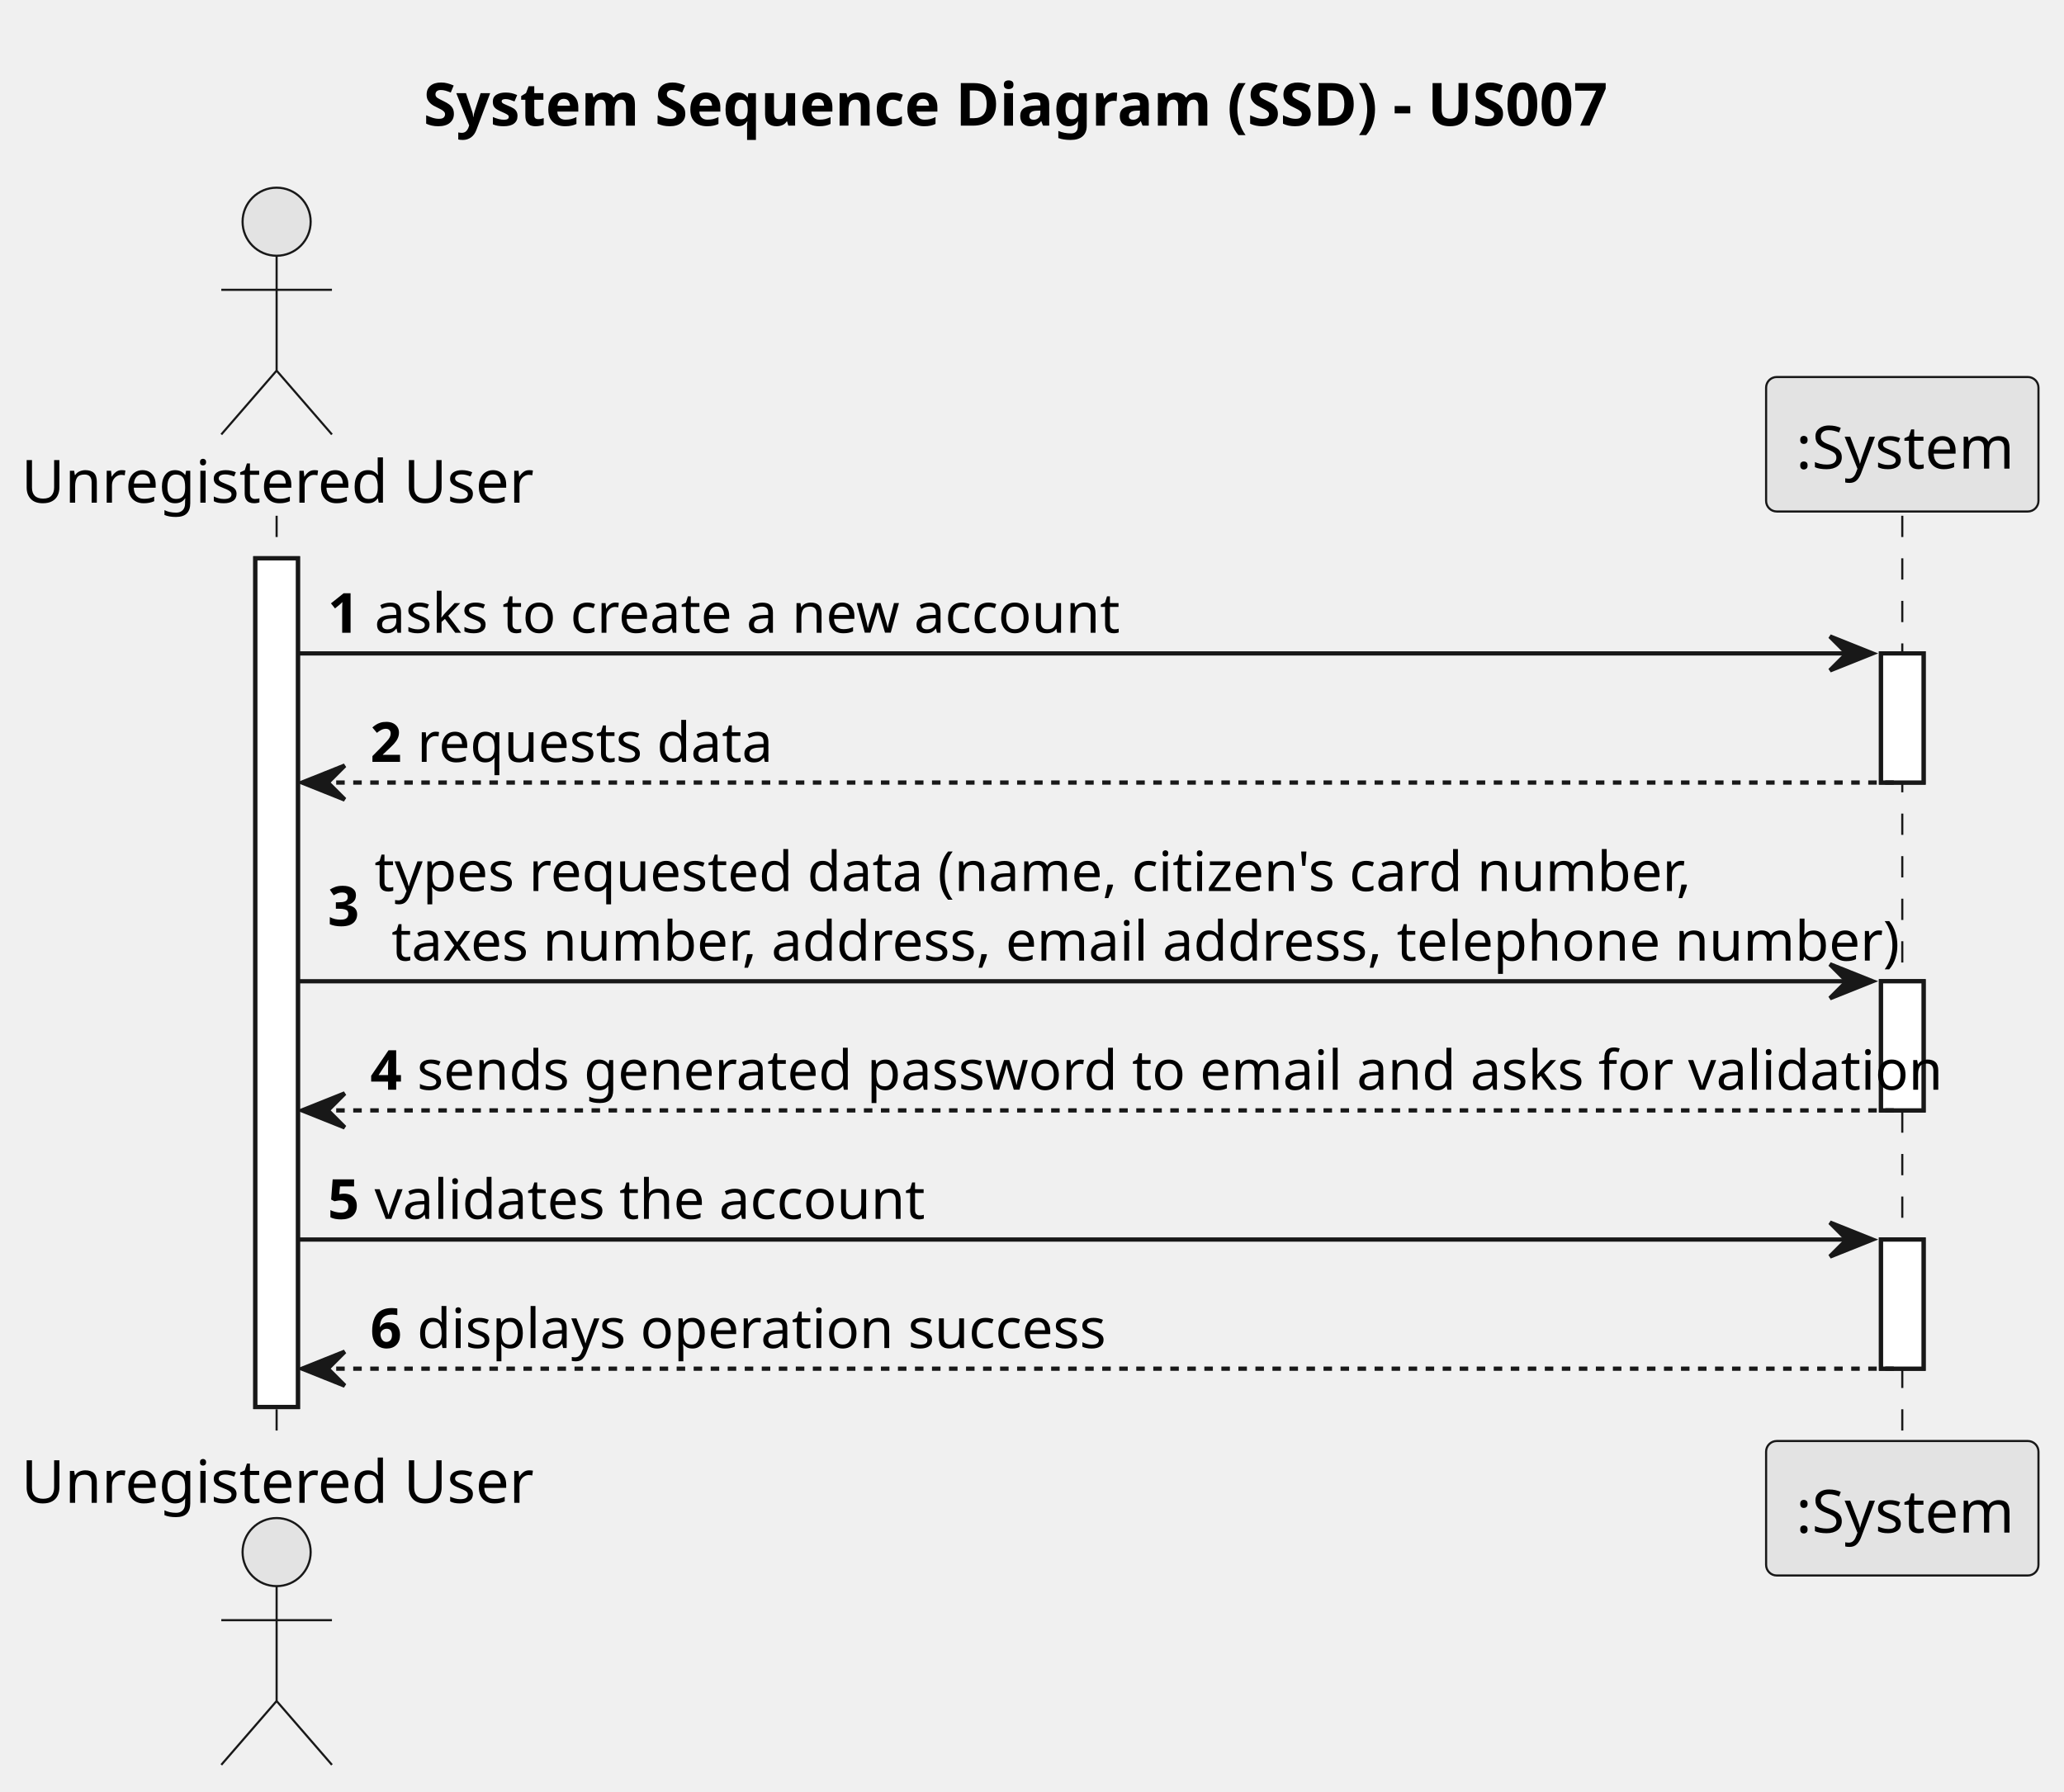
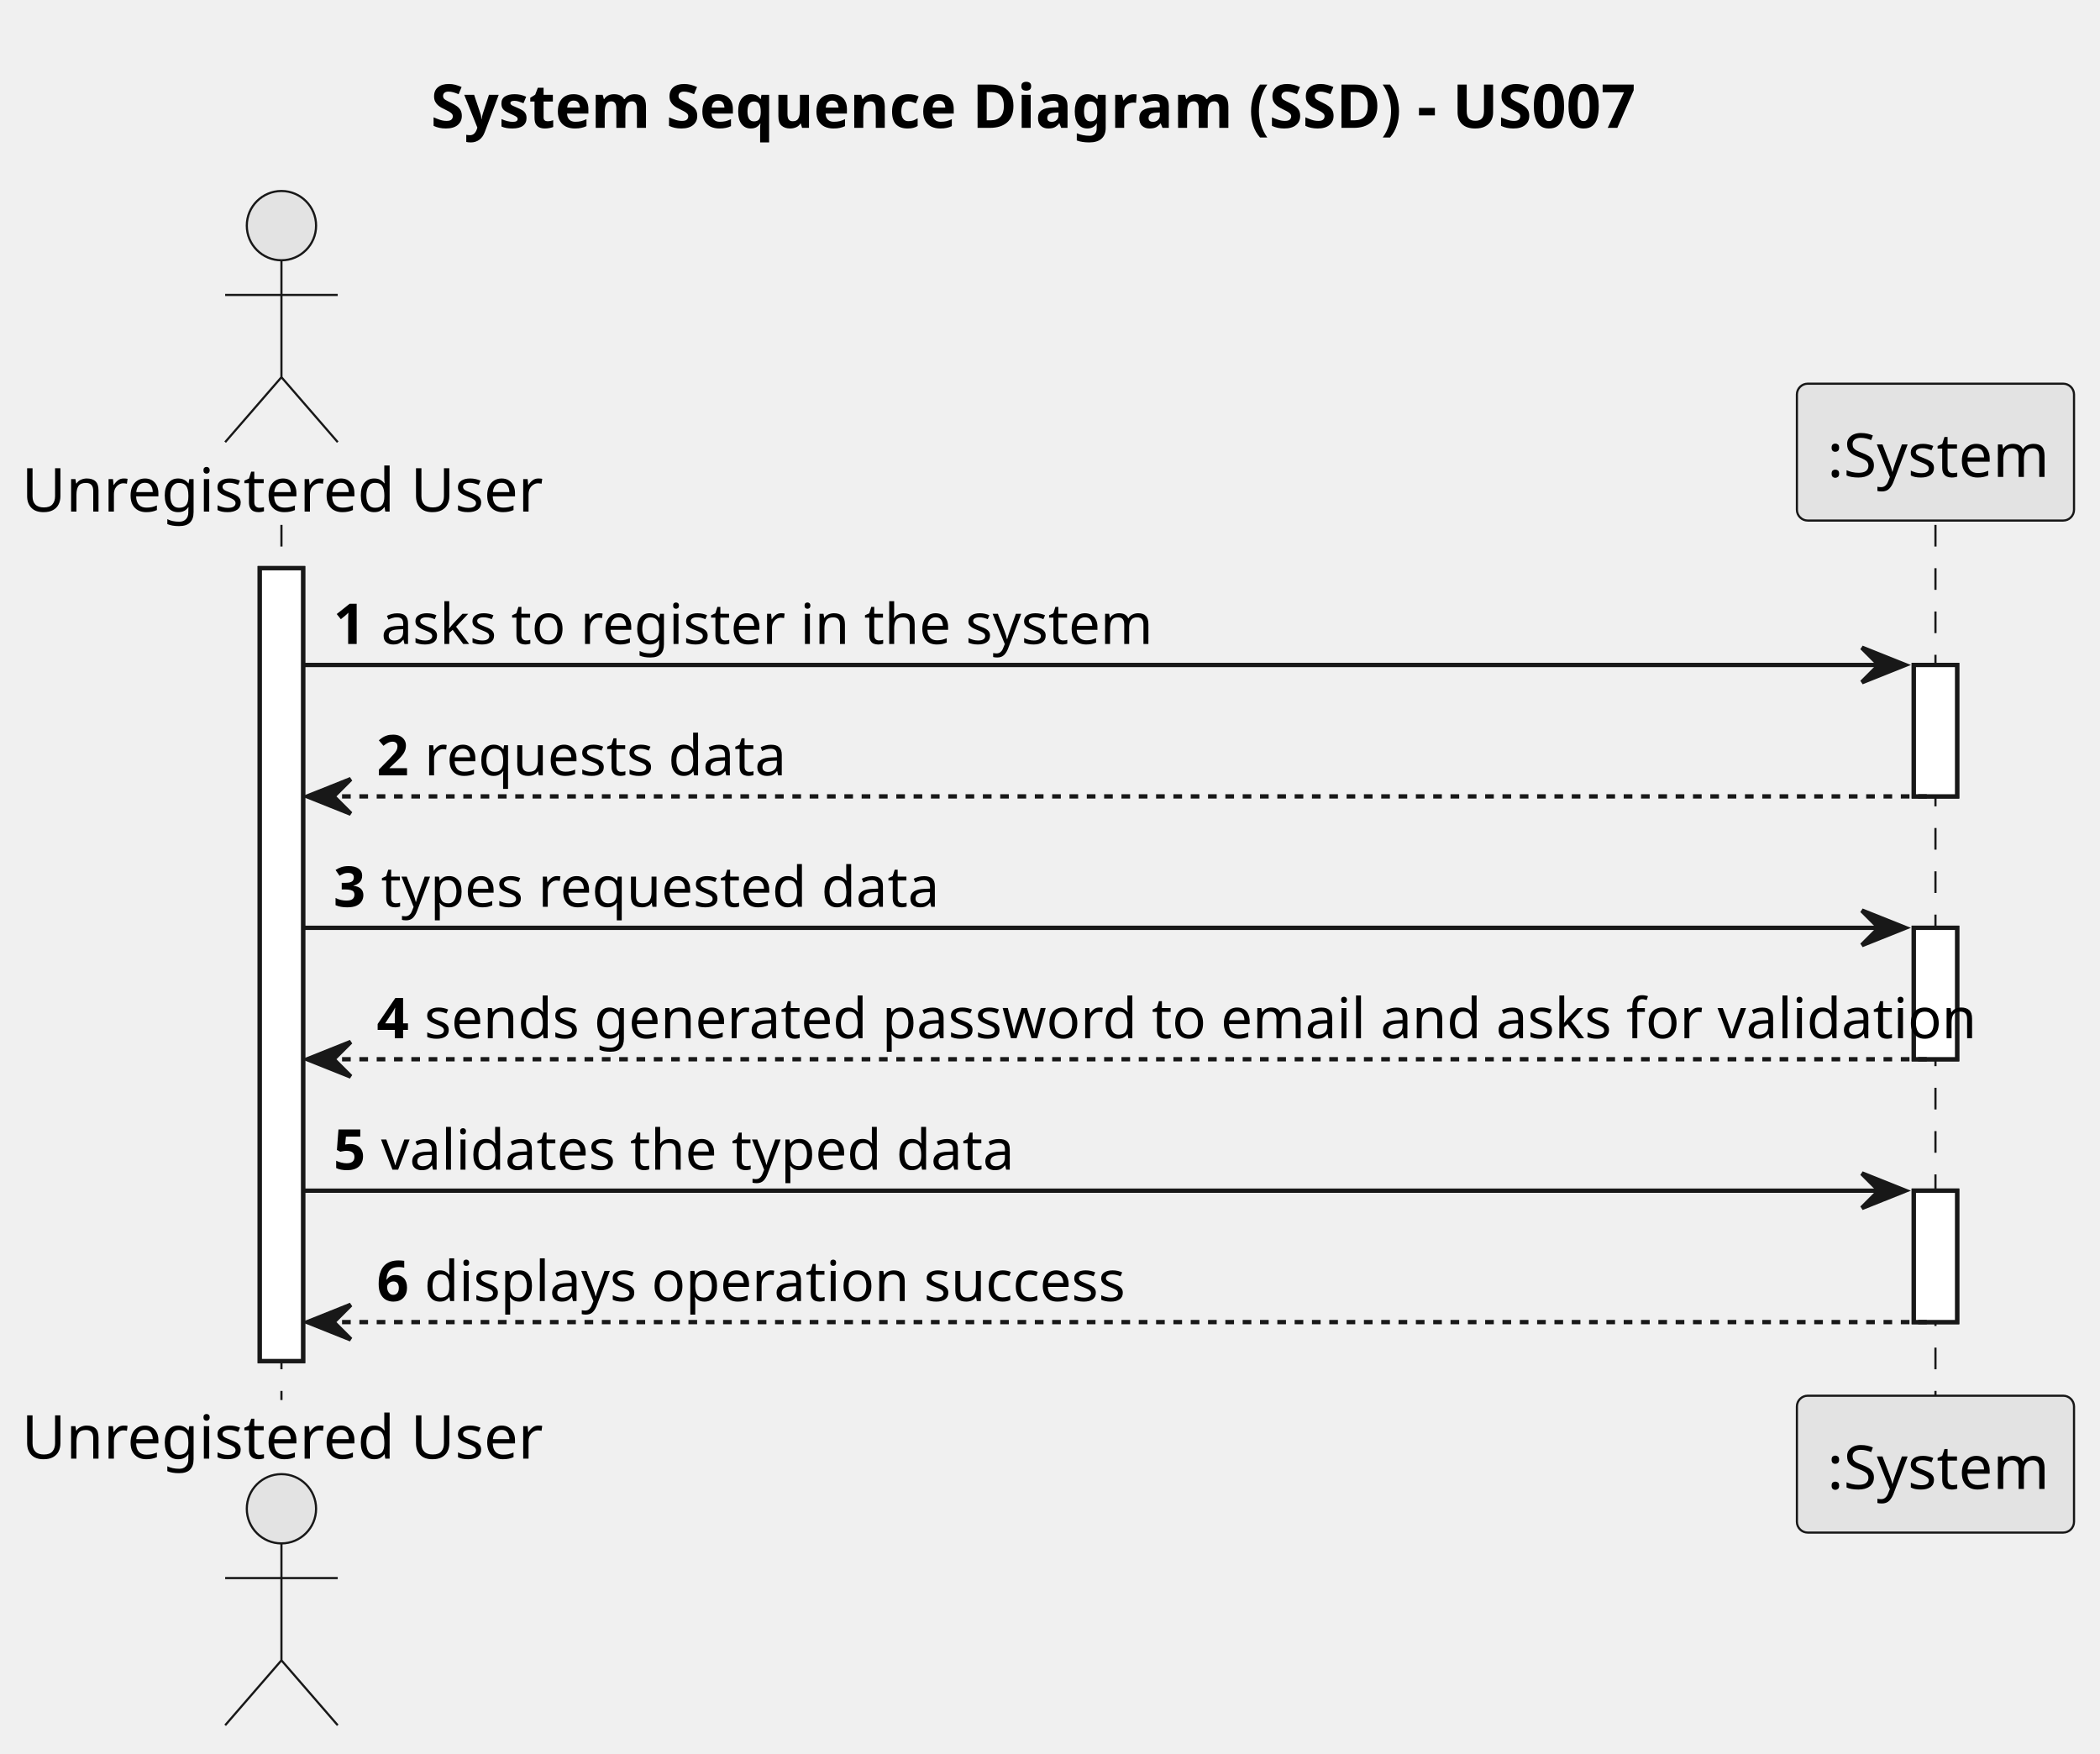
- <svg xmlns="http://www.w3.org/2000/svg" contentStyleType="text/css" height="421px" preserveAspectRatio="none" style="width:485px;height:421px;background:#FFFFFF;" version="1.1" viewBox="0 0 485 421" width="485px" zoomAndPan="magnify">
+ <svg xmlns="http://www.w3.org/2000/svg" contentStyleType="text/css" height="405px" preserveAspectRatio="none" style="width:485px;height:405px;background:#FFFFFF;" version="1.1" viewBox="0 0 485 405" width="485px" zoomAndPan="magnify">
  <defs />
  <g>
    <text fill="#000000" font-family="sans-serif" font-size="14" font-weight="bold" lengthAdjust="spacing" textLength="284" x="99.5" y="29.533">System Sequence Diagram (SSD) - US007</text>
-     <rect fill="#FFFFFF" height="199.461" style="stroke:#181818;stroke-width:1.0;" width="10" x="60" y="131.219" />
+     <rect fill="#FFFFFF" height="183.109" style="stroke:#181818;stroke-width:1.0;" width="10" x="60" y="131.219" />
    <rect fill="#FFFFFF" height="30.352" style="stroke:#181818;stroke-width:1.0;" width="10" x="442" y="153.57" />
-     <rect fill="#FFFFFF" height="30.352" style="stroke:#181818;stroke-width:1.0;" width="10" x="442" y="230.625" />
-     <rect fill="#FFFFFF" height="30.352" style="stroke:#181818;stroke-width:1.0;" width="10" x="442" y="291.328" />
-     <line style="stroke:#181818;stroke-width:0.5;stroke-dasharray:5.0,5.0;" x1="65" x2="65" y1="121.219" y2="339.68" />
-     <line style="stroke:#181818;stroke-width:0.5;stroke-dasharray:5.0,5.0;" x1="447" x2="447" y1="121.219" y2="339.68" />
+     <rect fill="#FFFFFF" height="30.352" style="stroke:#181818;stroke-width:1.0;" width="10" x="442" y="214.273" />
+     <rect fill="#FFFFFF" height="30.352" style="stroke:#181818;stroke-width:1.0;" width="10" x="442" y="274.977" />
+     <line style="stroke:#181818;stroke-width:0.5;stroke-dasharray:5.0,5.0;" x1="65" x2="65" y1="121.219" y2="323.328" />
+     <line style="stroke:#181818;stroke-width:0.5;stroke-dasharray:5.0,5.0;" x1="447" x2="447" y1="121.219" y2="323.328" />
    <text fill="#000000" font-family="sans-serif" font-size="14" lengthAdjust="spacing" textLength="114" x="5" y="118.143">Unregistered User</text>
    <ellipse cx="65" cy="52.109" fill="#E3E3E3" rx="8" ry="8" style="stroke:#181818;stroke-width:0.5;" />
    <path d="M65,60.109 L65,87.109 M52,68.109 L78,68.109 M65,87.109 L52,102.109 M65,87.109 L78,102.109 " fill="none" style="stroke:#181818;stroke-width:0.5;" />
-     <text fill="#000000" font-family="sans-serif" font-size="14" lengthAdjust="spacing" textLength="114" x="5" y="353.213">Unregistered User</text>
-     <ellipse cx="65" cy="364.789" fill="#E3E3E3" rx="8" ry="8" style="stroke:#181818;stroke-width:0.5;" />
-     <path d="M65,372.789 L65,399.789 M52,380.789 L78,380.789 M65,399.789 L52,414.789 M65,399.789 L78,414.789 " fill="none" style="stroke:#181818;stroke-width:0.5;" />
+     <text fill="#000000" font-family="sans-serif" font-size="14" lengthAdjust="spacing" textLength="114" x="5" y="336.861">Unregistered User</text>
+     <ellipse cx="65" cy="348.438" fill="#E3E3E3" rx="8" ry="8" style="stroke:#181818;stroke-width:0.5;" />
+     <path d="M65,356.438 L65,383.438 M52,364.438 L78,364.438 M65,383.438 L52,398.438 M65,383.438 L78,398.438 " fill="none" style="stroke:#181818;stroke-width:0.5;" />
    <rect fill="#E3E3E3" height="31.609" rx="2.5" ry="2.5" style="stroke:#181818;stroke-width:0.5;" width="64" x="415" y="88.609" />
    <text fill="#000000" font-family="sans-serif" font-size="14" lengthAdjust="spacing" textLength="50" x="422" y="110.143">:System</text>
-     <rect fill="#E3E3E3" height="31.609" rx="2.5" ry="2.5" style="stroke:#181818;stroke-width:0.5;" width="64" x="415" y="338.68" />
-     <text fill="#000000" font-family="sans-serif" font-size="14" lengthAdjust="spacing" textLength="50" x="422" y="360.213">:System</text>
-     <rect fill="#FFFFFF" height="199.461" style="stroke:#181818;stroke-width:1.0;" width="10" x="60" y="131.219" />
+     <rect fill="#E3E3E3" height="31.609" rx="2.5" ry="2.5" style="stroke:#181818;stroke-width:0.5;" width="64" x="415" y="322.328" />
+     <text fill="#000000" font-family="sans-serif" font-size="14" lengthAdjust="spacing" textLength="50" x="422" y="343.861">:System</text>
+     <rect fill="#FFFFFF" height="183.109" style="stroke:#181818;stroke-width:1.0;" width="10" x="60" y="131.219" />
    <rect fill="#FFFFFF" height="30.352" style="stroke:#181818;stroke-width:1.0;" width="10" x="442" y="153.57" />
-     <rect fill="#FFFFFF" height="30.352" style="stroke:#181818;stroke-width:1.0;" width="10" x="442" y="230.625" />
-     <rect fill="#FFFFFF" height="30.352" style="stroke:#181818;stroke-width:1.0;" width="10" x="442" y="291.328" />
+     <rect fill="#FFFFFF" height="30.352" style="stroke:#181818;stroke-width:1.0;" width="10" x="442" y="214.273" />
+     <rect fill="#FFFFFF" height="30.352" style="stroke:#181818;stroke-width:1.0;" width="10" x="442" y="274.977" />
    <polygon fill="#181818" points="430,149.57,440,153.57,430,157.57,434,153.57" style="stroke:#181818;stroke-width:1.0;" />
    <line style="stroke:#181818;stroke-width:1.0;" x1="70" x2="436" y1="153.57" y2="153.57" />
    <text fill="#000000" font-family="sans-serif" font-size="13" font-weight="bold" lengthAdjust="spacing" textLength="7" x="77" y="148.714">1</text>
-     <text fill="#000000" font-family="sans-serif" font-size="13" lengthAdjust="spacing" textLength="171" x="88" y="148.714">asks to create a new account</text>
+     <text fill="#000000" font-family="sans-serif" font-size="13" lengthAdjust="spacing" textLength="173" x="88" y="148.714">asks to register in the system</text>
    <polygon fill="#181818" points="81,179.922,71,183.922,81,187.922,77,183.922" style="stroke:#181818;stroke-width:1.0;" />
    <line style="stroke:#181818;stroke-width:1.0;stroke-dasharray:2.0,2.0;" x1="75" x2="446" y1="183.922" y2="183.922" />
    <text fill="#000000" font-family="sans-serif" font-size="13" font-weight="bold" lengthAdjust="spacing" textLength="7" x="87" y="179.065">2</text>
    <text fill="#000000" font-family="sans-serif" font-size="13" lengthAdjust="spacing" textLength="79" x="98" y="179.065">requests data</text>
-     <polygon fill="#181818" points="430,226.625,440,230.625,430,234.625,434,230.625" style="stroke:#181818;stroke-width:1.0;" />
-     <line style="stroke:#181818;stroke-width:1.0;" x1="70" x2="436" y1="230.625" y2="230.625" />
-     <text fill="#000000" font-family="sans-serif" font-size="13" font-weight="bold" lengthAdjust="spacing" textLength="7" x="77" y="217.593">3</text>
-     <text fill="#000000" font-family="sans-serif" font-size="13" lengthAdjust="spacing" textLength="297" x="88" y="209.417">types requested data (name, citizen's card number,</text>
-     <text fill="#000000" font-family="sans-serif" font-size="13" lengthAdjust="spacing" textLength="337" x="92" y="225.769">taxes number, address, email address, telephone number)</text>
-     <polygon fill="#181818" points="81,256.977,71,260.977,81,264.977,77,260.977" style="stroke:#181818;stroke-width:1.0;" />
-     <line style="stroke:#181818;stroke-width:1.0;stroke-dasharray:2.0,2.0;" x1="75" x2="446" y1="260.977" y2="260.977" />
-     <text fill="#000000" font-family="sans-serif" font-size="13" font-weight="bold" lengthAdjust="spacing" textLength="7" x="87" y="256.12">4</text>
-     <text fill="#000000" font-family="sans-serif" font-size="13" lengthAdjust="spacing" textLength="337" x="98" y="256.12">sends generated password to email and asks for validation</text>
-     <polygon fill="#181818" points="430,287.328,440,291.328,430,295.328,434,291.328" style="stroke:#181818;stroke-width:1.0;" />
-     <line style="stroke:#181818;stroke-width:1.0;" x1="70" x2="436" y1="291.328" y2="291.328" />
-     <text fill="#000000" font-family="sans-serif" font-size="13" font-weight="bold" lengthAdjust="spacing" textLength="7" x="77" y="286.472">5</text>
-     <text fill="#000000" font-family="sans-serif" font-size="13" lengthAdjust="spacing" textLength="122" x="88" y="286.472">validates the account</text>
-     <polygon fill="#181818" points="81,317.68,71,321.68,81,325.68,77,321.68" style="stroke:#181818;stroke-width:1.0;" />
-     <line style="stroke:#181818;stroke-width:1.0;stroke-dasharray:2.0,2.0;" x1="75" x2="446" y1="321.68" y2="321.68" />
-     <text fill="#000000" font-family="sans-serif" font-size="13" font-weight="bold" lengthAdjust="spacing" textLength="7" x="87" y="316.823">6</text>
-     <text fill="#000000" font-family="sans-serif" font-size="13" lengthAdjust="spacing" textLength="158" x="98" y="316.823">displays operation success</text>
+     <polygon fill="#181818" points="430,210.273,440,214.273,430,218.273,434,214.273" style="stroke:#181818;stroke-width:1.0;" />
+     <line style="stroke:#181818;stroke-width:1.0;" x1="70" x2="436" y1="214.273" y2="214.273" />
+     <text fill="#000000" font-family="sans-serif" font-size="13" font-weight="bold" lengthAdjust="spacing" textLength="7" x="77" y="209.417">3</text>
+     <text fill="#000000" font-family="sans-serif" font-size="13" lengthAdjust="spacing" textLength="122" x="88" y="209.417">types requested data</text>
+     <polygon fill="#181818" points="81,240.625,71,244.625,81,248.625,77,244.625" style="stroke:#181818;stroke-width:1.0;" />
+     <line style="stroke:#181818;stroke-width:1.0;stroke-dasharray:2.0,2.0;" x1="75" x2="446" y1="244.625" y2="244.625" />
+     <text fill="#000000" font-family="sans-serif" font-size="13" font-weight="bold" lengthAdjust="spacing" textLength="7" x="87" y="239.769">4</text>
+     <text fill="#000000" font-family="sans-serif" font-size="13" lengthAdjust="spacing" textLength="337" x="98" y="239.769">sends generated password to email and asks for validation</text>
+     <polygon fill="#181818" points="430,270.977,440,274.977,430,278.977,434,274.977" style="stroke:#181818;stroke-width:1.0;" />
+     <line style="stroke:#181818;stroke-width:1.0;" x1="70" x2="436" y1="274.977" y2="274.977" />
+     <text fill="#000000" font-family="sans-serif" font-size="13" font-weight="bold" lengthAdjust="spacing" textLength="7" x="77" y="270.12">5</text>
+     <text fill="#000000" font-family="sans-serif" font-size="13" lengthAdjust="spacing" textLength="137" x="88" y="270.12">validates the typed data</text>
+     <polygon fill="#181818" points="81,301.328,71,305.328,81,309.328,77,305.328" style="stroke:#181818;stroke-width:1.0;" />
+     <line style="stroke:#181818;stroke-width:1.0;stroke-dasharray:2.0,2.0;" x1="75" x2="446" y1="305.328" y2="305.328" />
+     <text fill="#000000" font-family="sans-serif" font-size="13" font-weight="bold" lengthAdjust="spacing" textLength="7" x="87" y="300.472">6</text>
+     <text fill="#000000" font-family="sans-serif" font-size="13" lengthAdjust="spacing" textLength="158" x="98" y="300.472">displays operation success</text>
  </g>
</svg>
